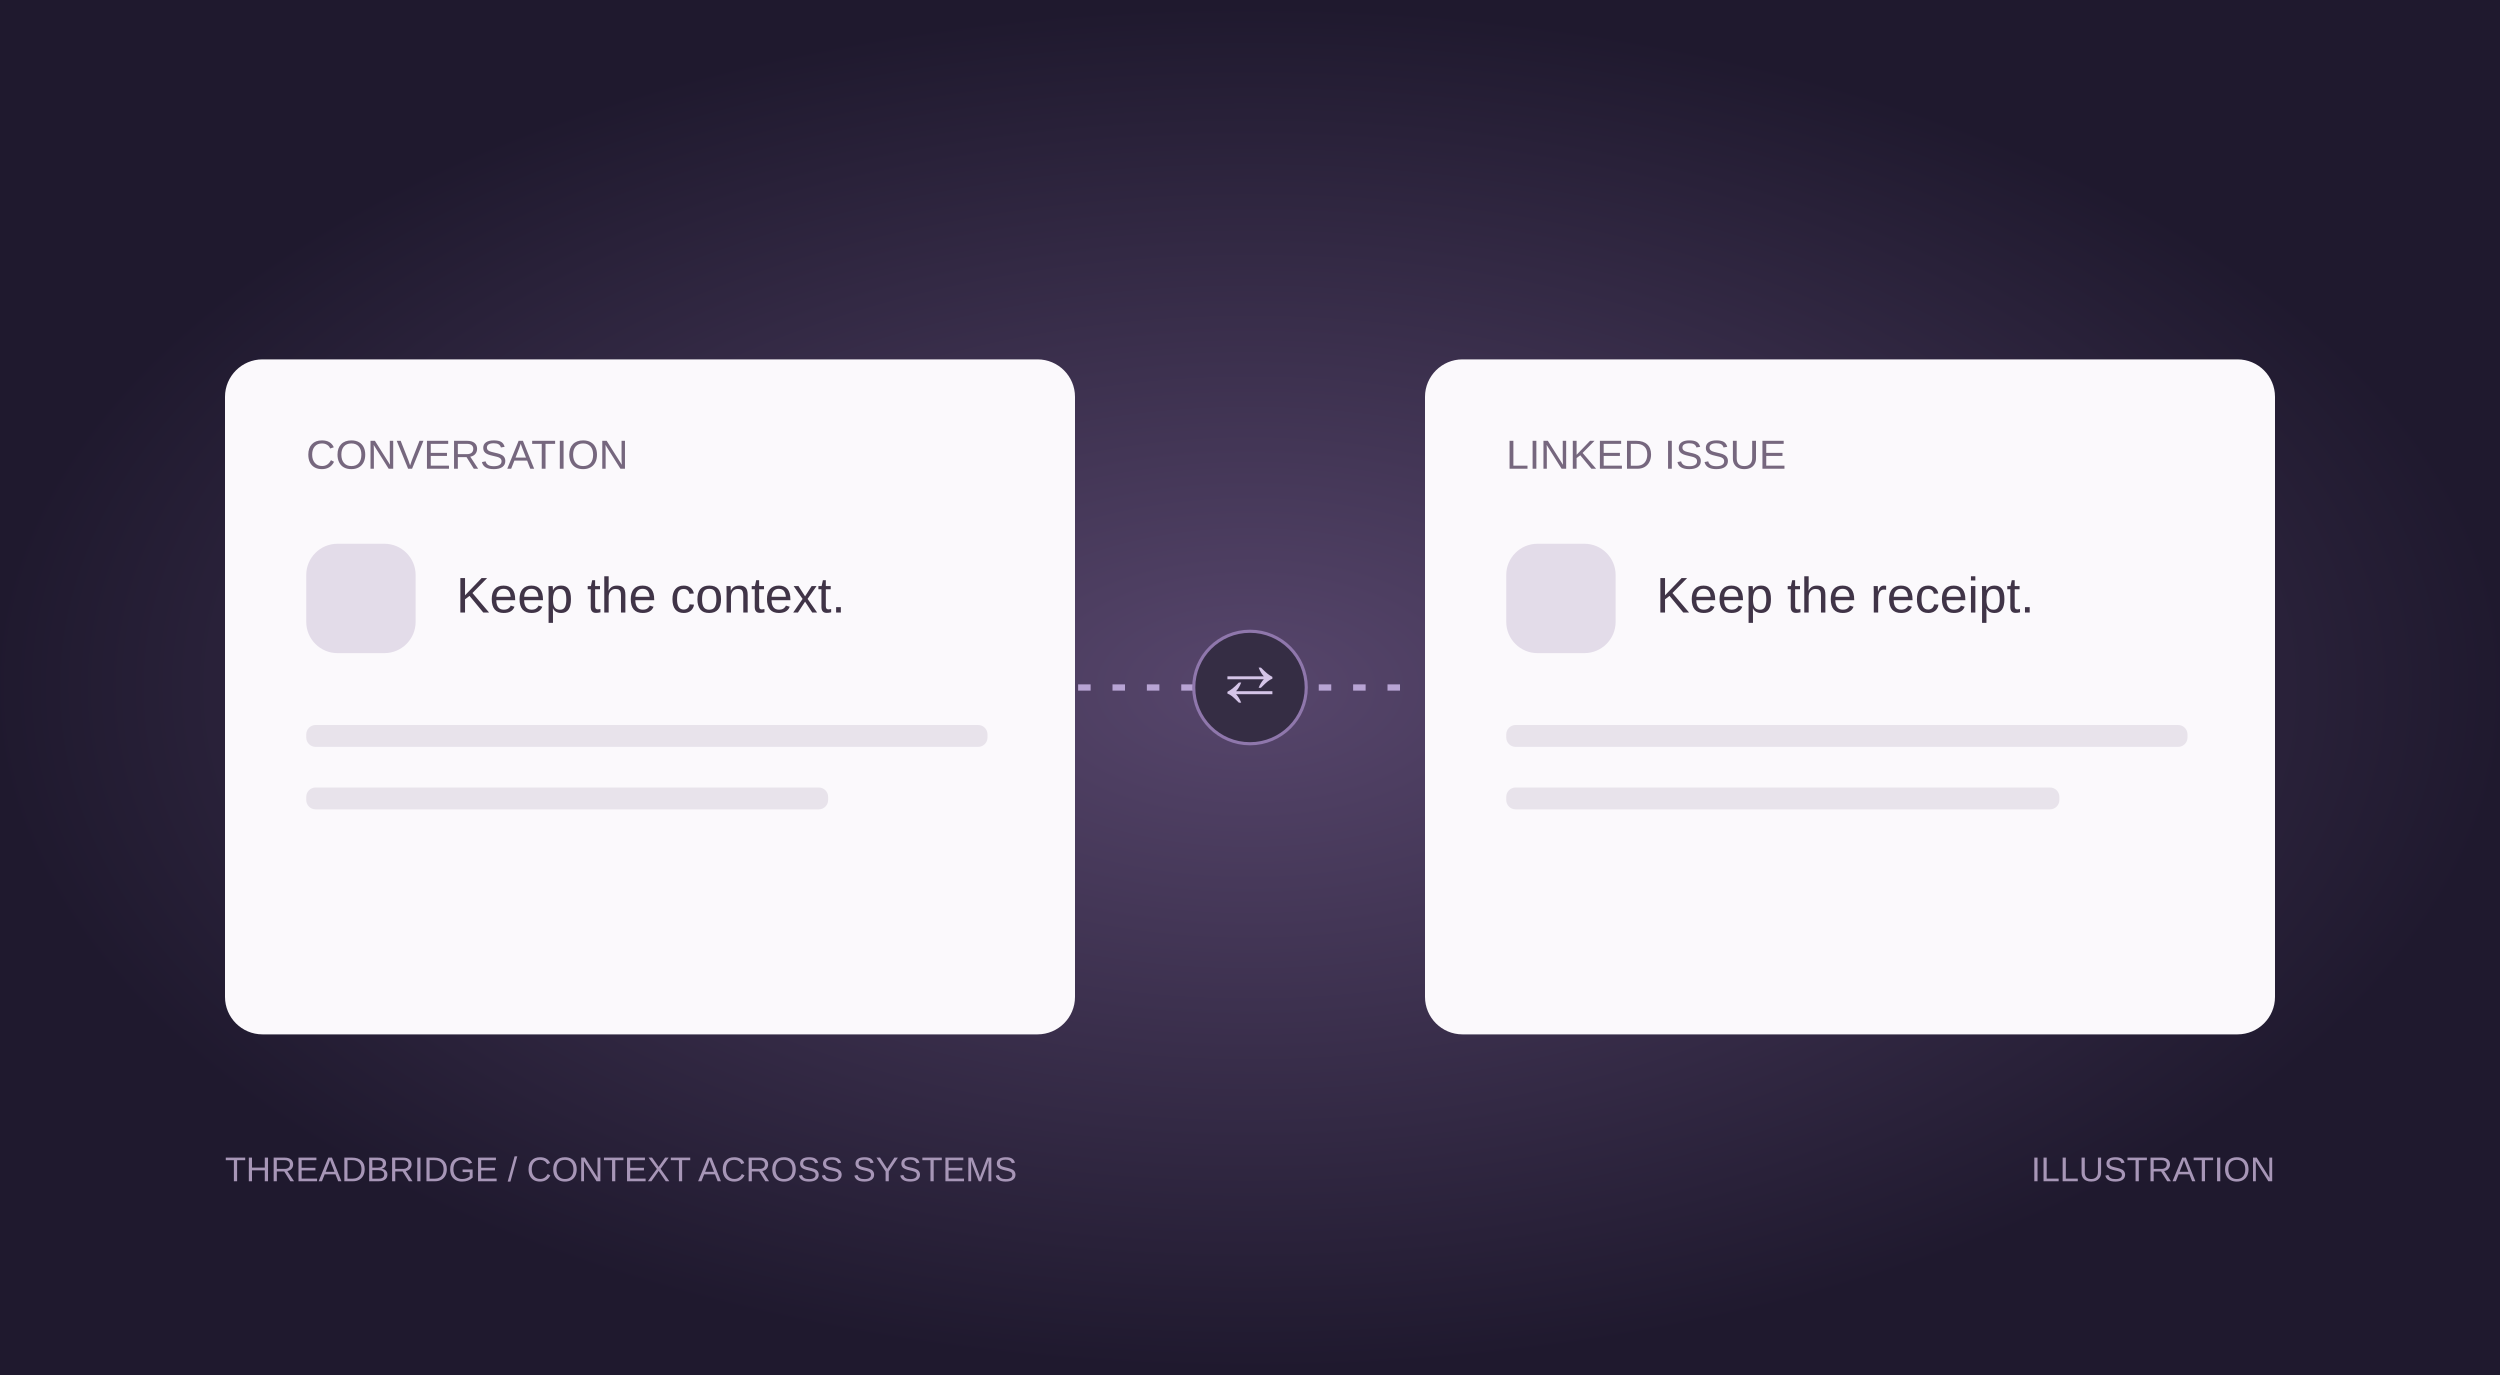
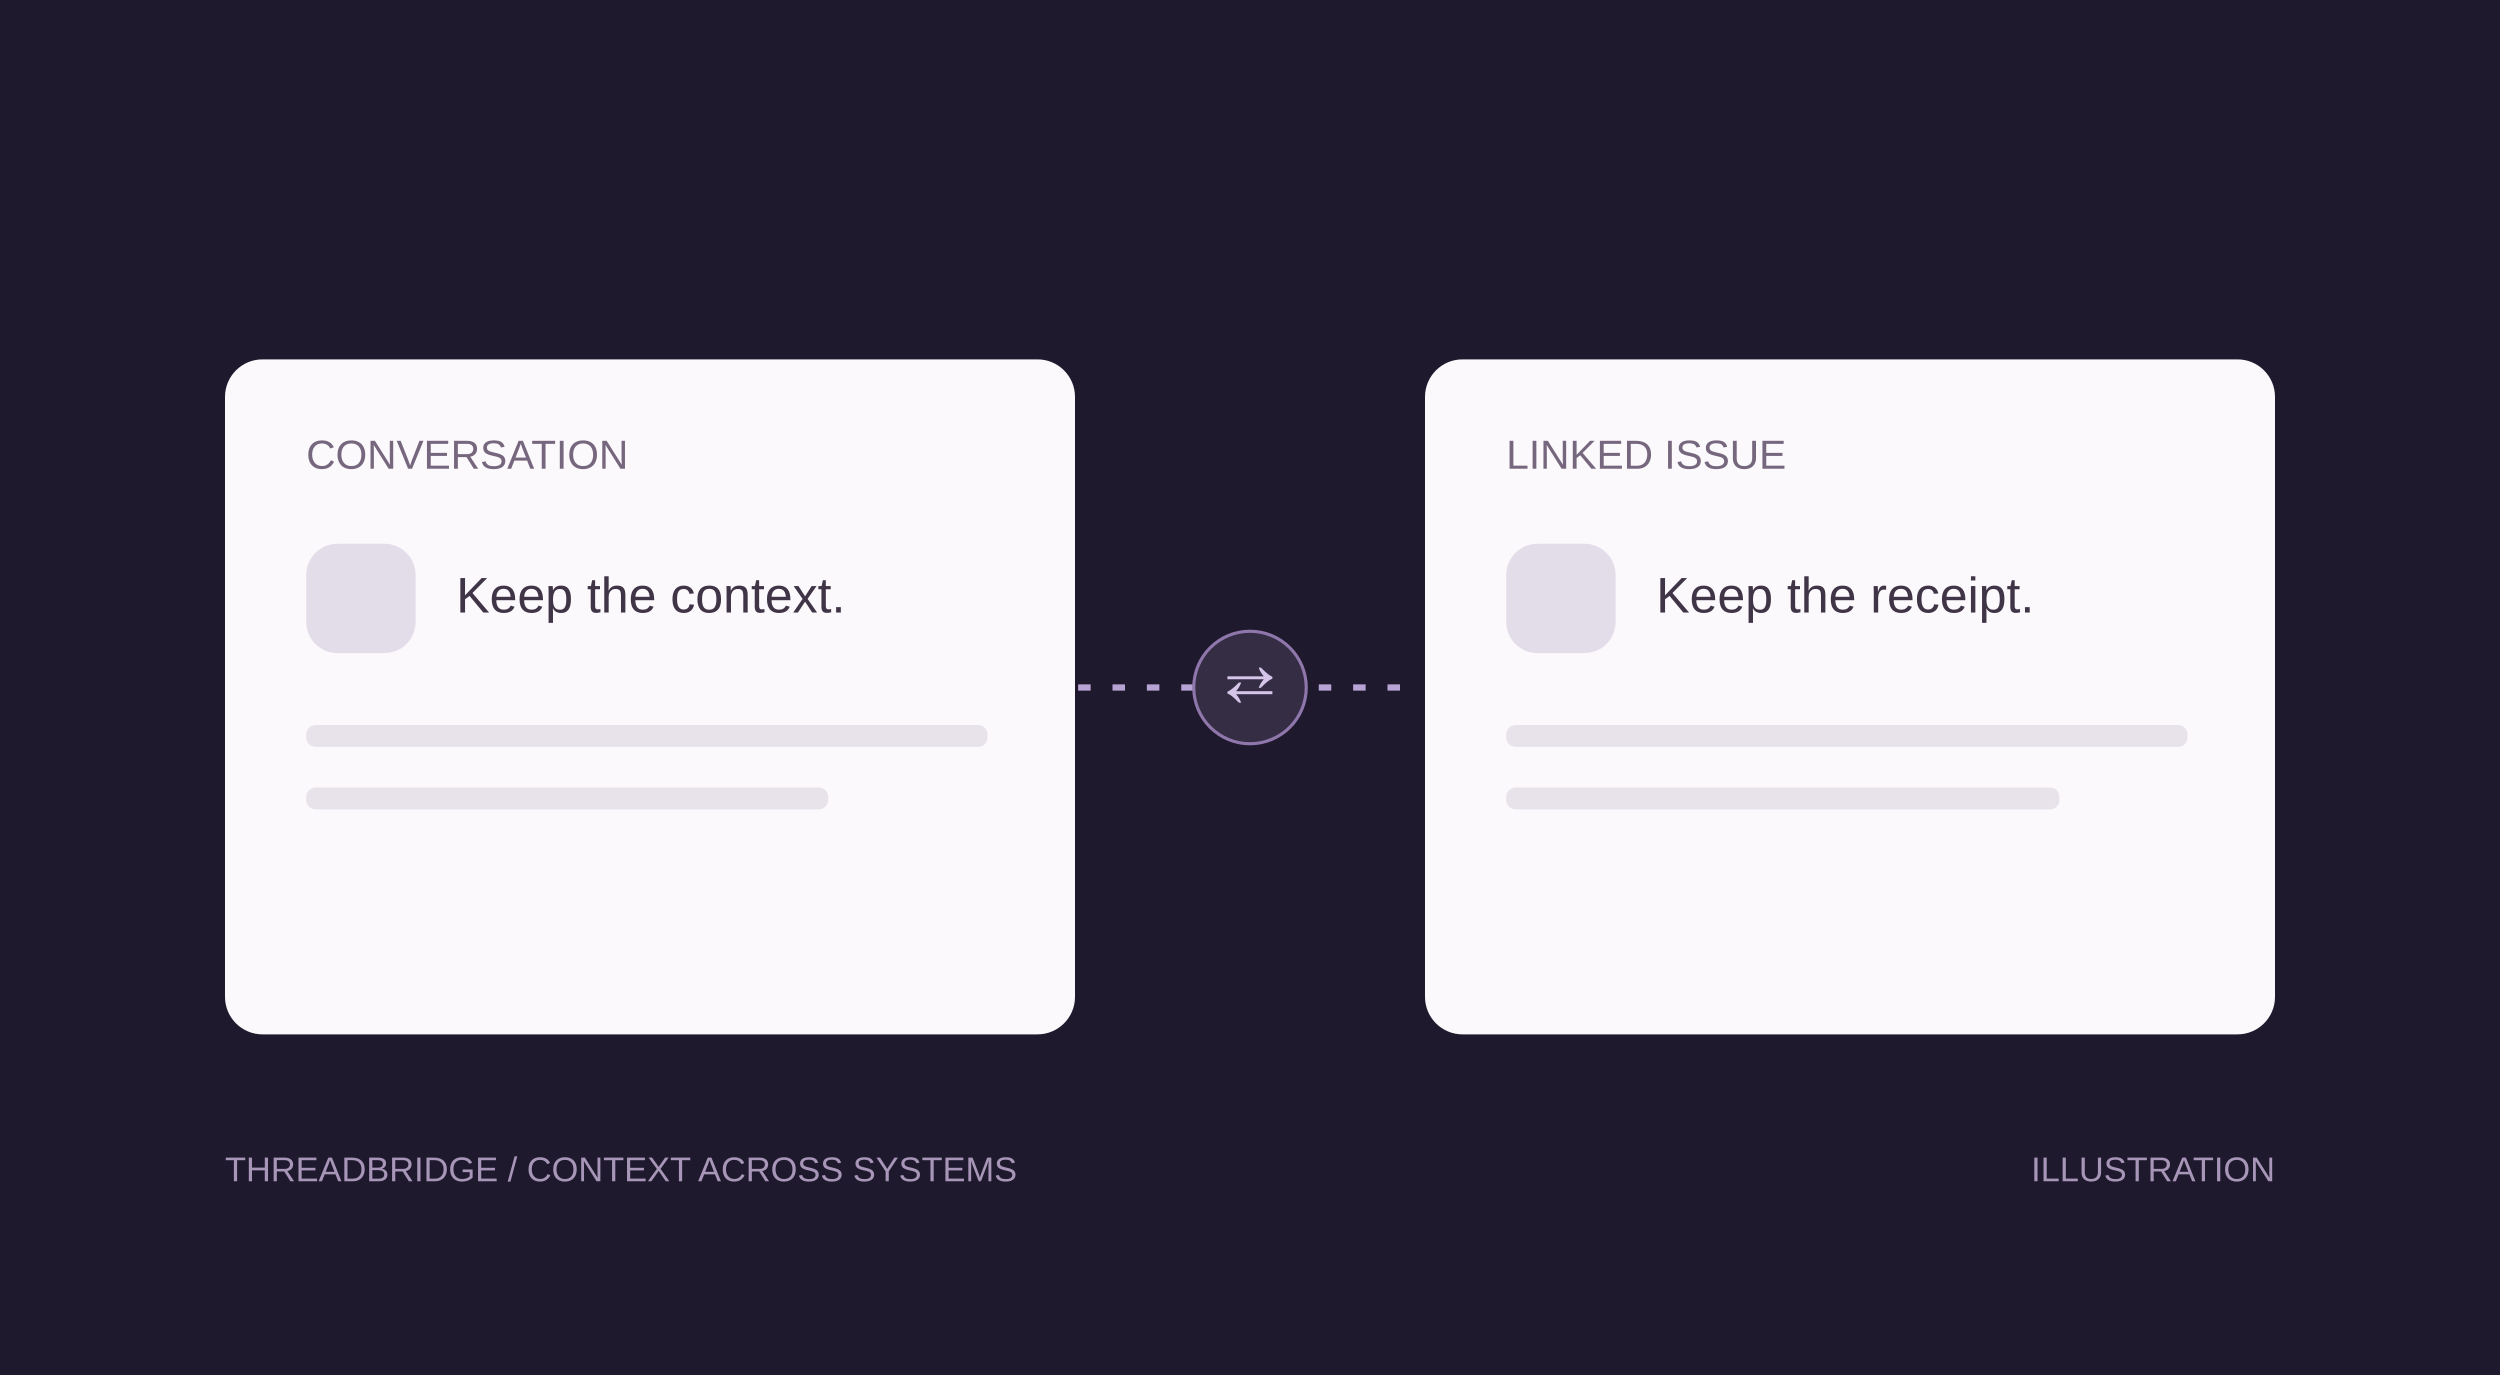
<svg xmlns="http://www.w3.org/2000/svg" width="800" height="440" viewBox="0 0 800 440">
  <rect width="800" height="440" fill="#1f192e" />
-   <defs>
-     <radialGradient id="a">
-       <stop stop-color="#57466c" />
-       <stop offset="1" stop-color="#1f192e" />
-     </radialGradient>
-   </defs>
-   <rect width="800" height="440" fill="url(#a)" />
  <path d="M345 220h110" stroke="#b8a4d4" stroke-width="2" stroke-dasharray="4 7" />
  <circle cx="400" cy="220" r="18" fill="#352d44" stroke="#8f77ac" />
  <text x="400" y="226" fill="#d5c5e8" text-anchor="middle" font-family="Arial" font-size="19">⇄</text>
  <g fill="#fbf9fc">
    <rect x="72" y="115" width="272" height="216" rx="12" />
    <rect x="456" y="115" width="272" height="216" rx="12" />
  </g>
  <g font-family="Arial" font-size="13" fill="#76677e">
    <text x="98" y="150">CONVERSATION</text>
    <text x="482" y="150">LINKED ISSUE</text>
  </g>
  <g fill="#e3dce9">
    <rect x="98" y="174" width="35" height="35" rx="10" />
    <rect x="482" y="174" width="35" height="35" rx="10" />
  </g>
  <g font-family="Arial" font-size="16" fill="#403447">
    <text x="146" y="196">Keep the context.</text>
    <text x="530" y="196">Keep the receipt.</text>
  </g>
  <g fill="#e8e3eb">
    <rect x="98" y="232" width="218" height="7" rx="3" />
    <rect x="98" y="252" width="167" height="7" rx="3" />
    <rect x="482" y="232" width="218" height="7" rx="3" />
    <rect x="482" y="252" width="177" height="7" rx="3" />
  </g>
  <g font-family="Arial" font-size="11" fill="#a796b7">
    <text x="72" y="378">THREADBRIDGE / CONTEXT ACROSS SYSTEMS</text>
    <text x="728" y="378" text-anchor="end">ILLUSTRATION</text>
  </g>
</svg>
